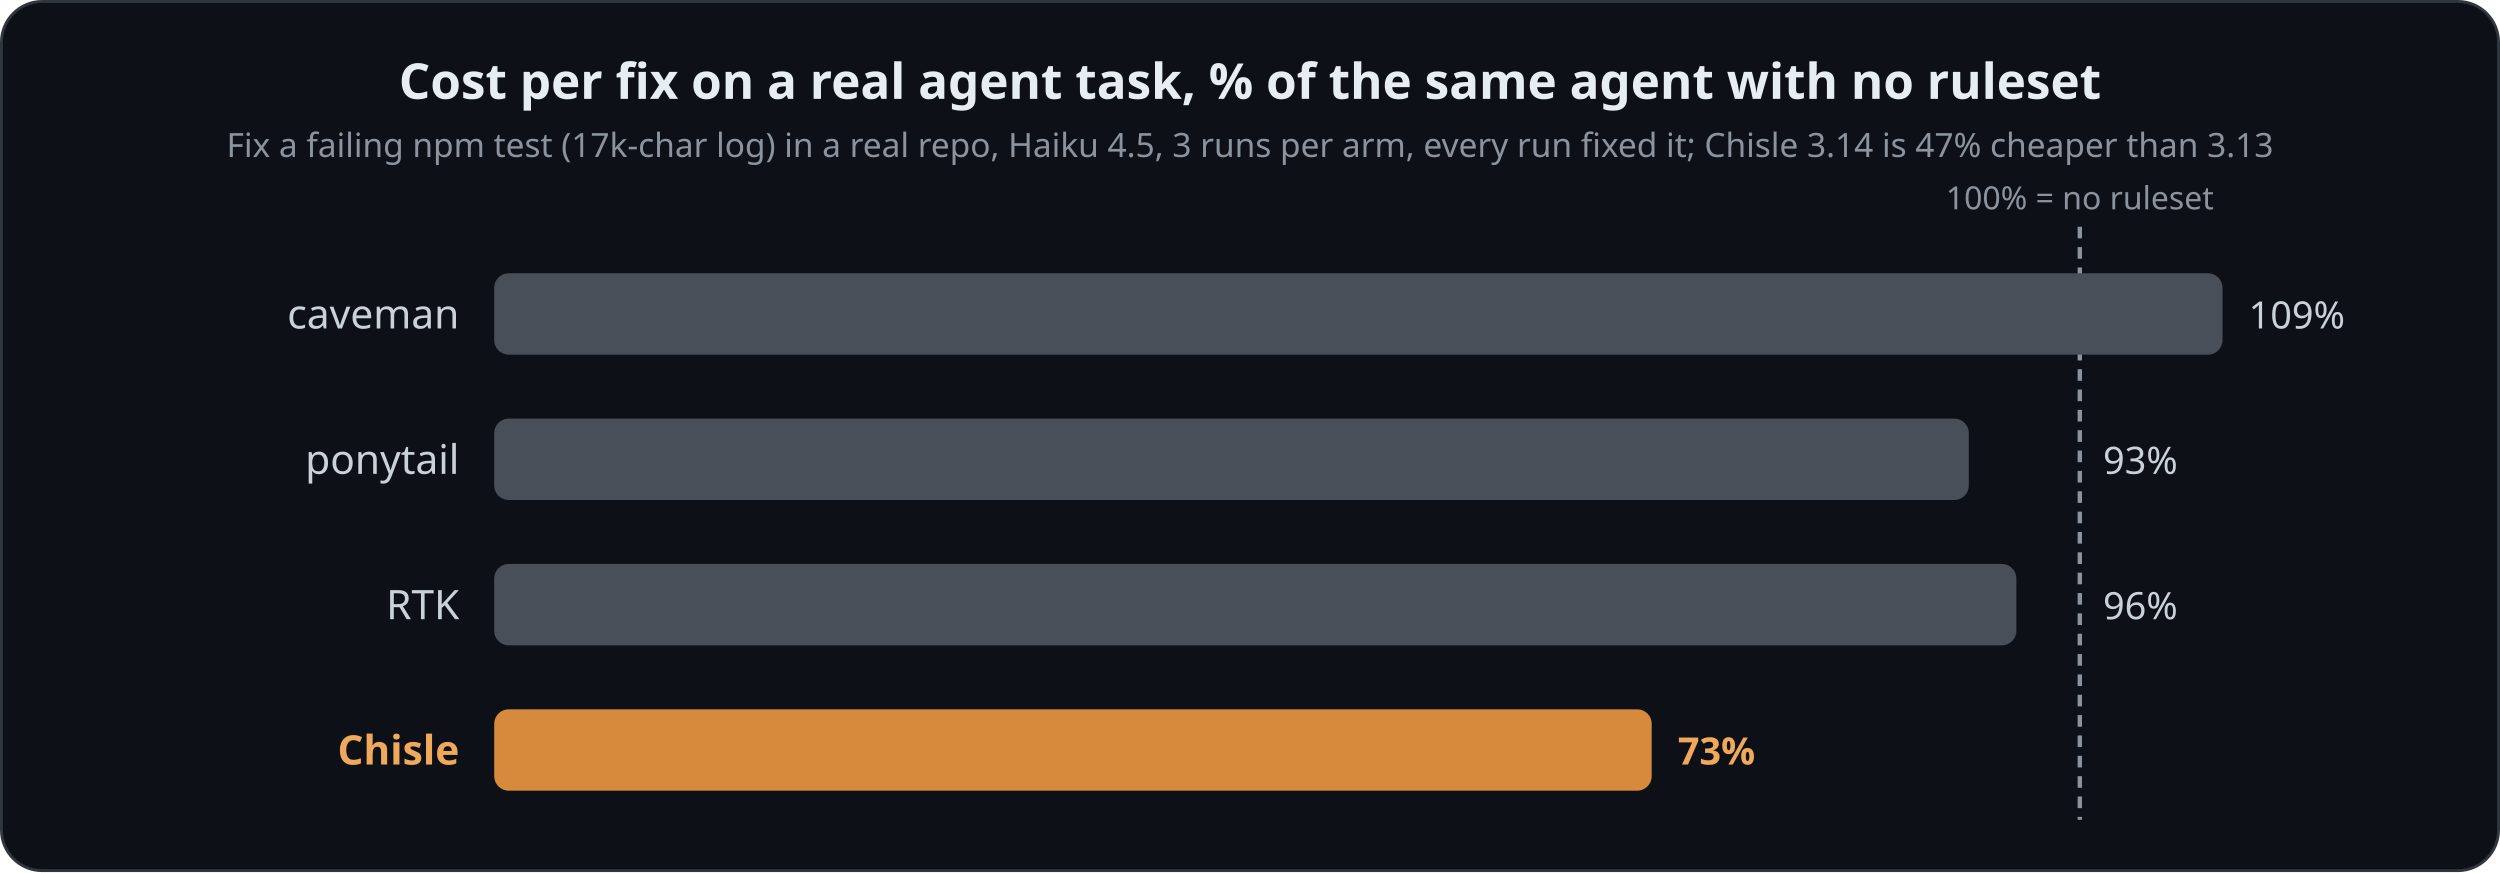
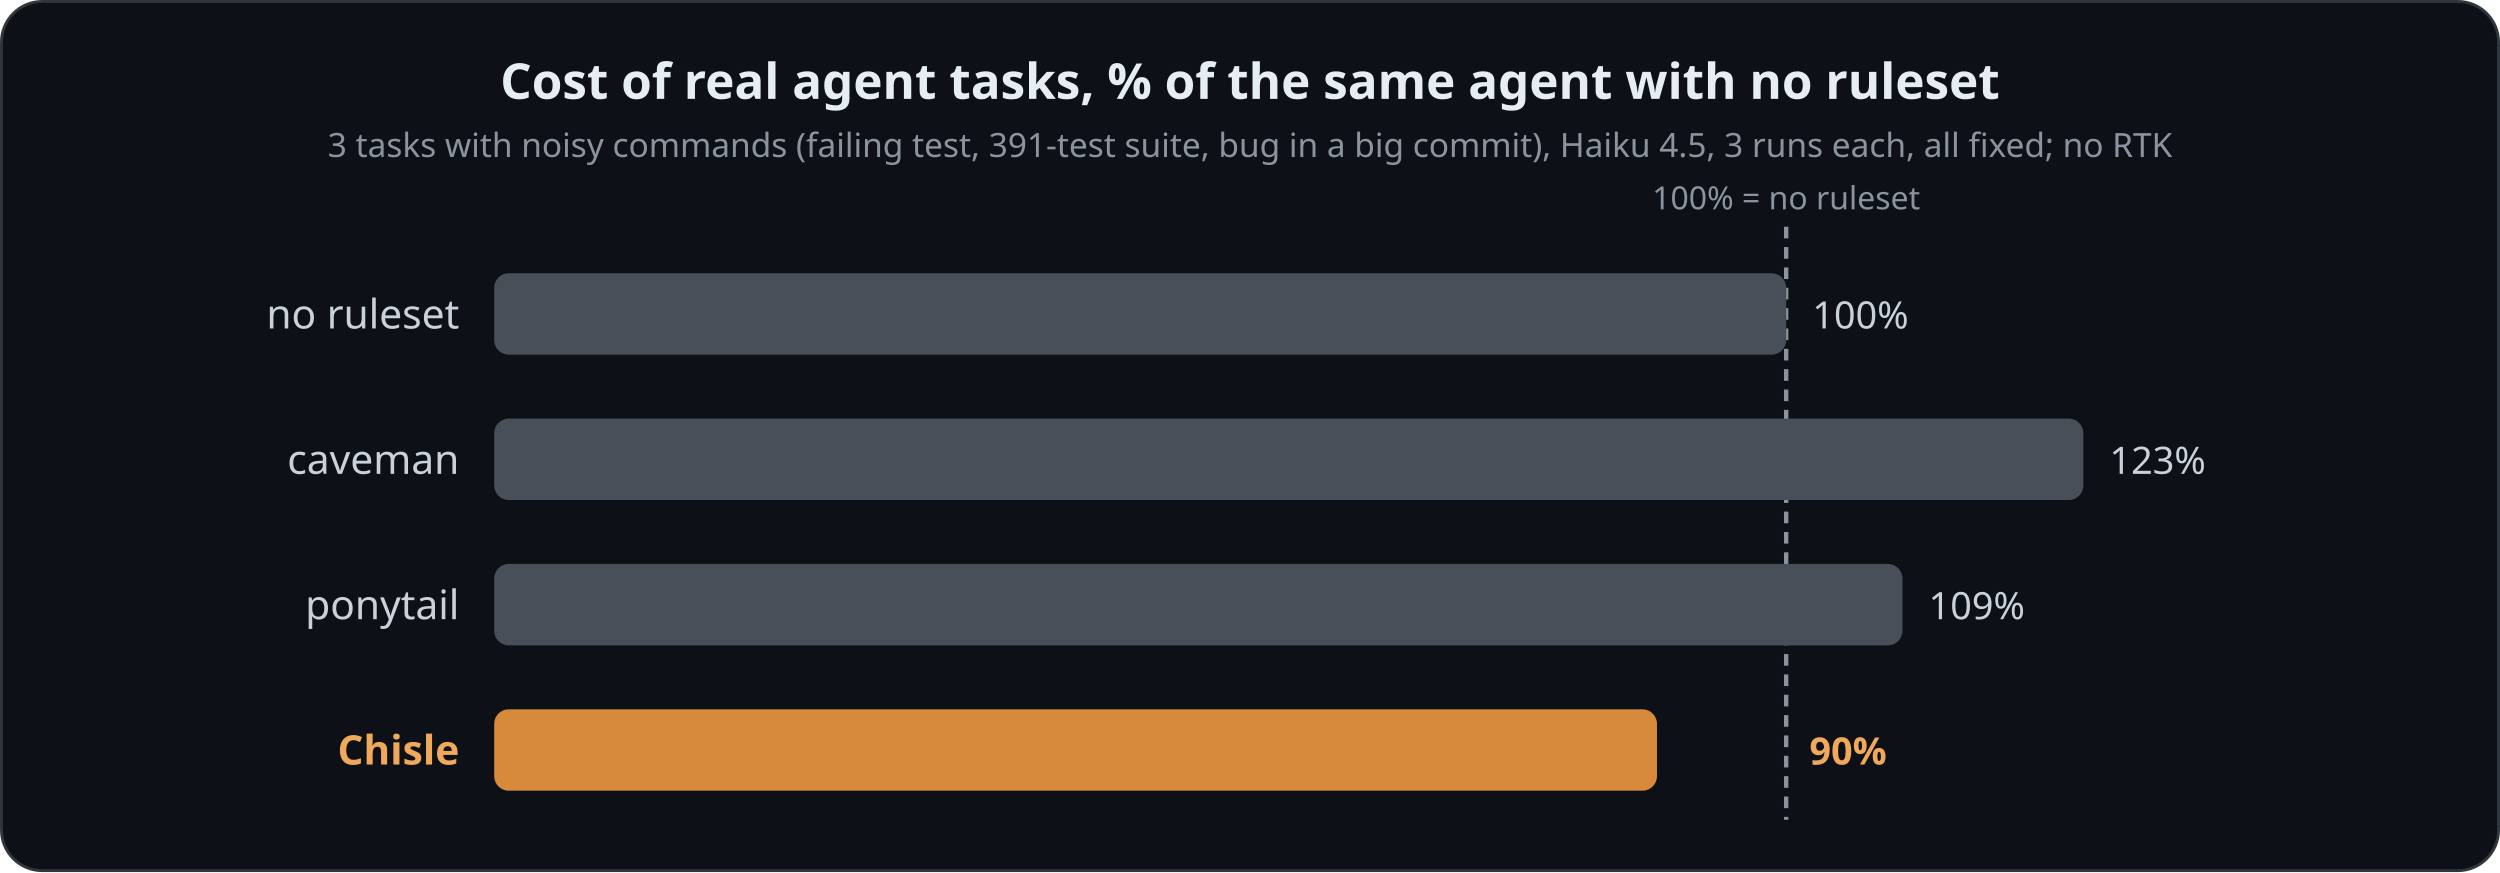
- <svg xmlns="http://www.w3.org/2000/svg" width="860" height="300" viewBox="0 0 860 300" font-family="-apple-system,BlinkMacSystemFont,'Segoe UI','Noto Sans',Helvetica,Arial,sans-serif" role="img" aria-label="Cost per fix on a real agent task, fixing a failing npm test, as percent of the same agent with no ruleset. Chisle 3.14 is 47% cheaper than 3.13. caveman 109%, ponytail 93%, RTK 96%, Chisle 73%.">
+ <svg xmlns="http://www.w3.org/2000/svg" width="860" height="300" viewBox="0 0 860 300" font-family="-apple-system,BlinkMacSystemFont,'Segoe UI','Noto Sans',Helvetica,Arial,sans-serif" role="img" aria-label="Total cost of 3 real agent tasks with noisy commands, as percent of the same agent with no ruleset, no RTK in any arm. no ruleset 100%, caveman 123%, ponytail 109%, Chisle 90%.">
  <rect x="0.5" y="0.5" width="859" height="299" rx="14" fill="#0d1117" stroke="#30363d" />
-   <text x="430" y="34" font-size="17" font-weight="700" fill="#e6edf3" text-anchor="middle">Cost per fix on a real agent task, % of the same agent with no ruleset</text>
-   <text x="430" y="54" font-size="11.5" fill="#8b949e" text-anchor="middle">Fix a failing npm test (17k-char log) in a real repo, Haiku 4.5, 3 runs per arm, every run fixed it; Chisle 3.14 is 47% cheaper than 3.13</text>
-   <line x1="715.455" y1="78" x2="715.455" y2="282" stroke="#8b949e" stroke-width="1.5" stroke-dasharray="4 3" />
-   <text x="715.455" y="72" font-size="11" fill="#8b949e" text-anchor="middle">100% = no ruleset</text>
-   <text x="158" y="113" font-size="14" fill="#c9d1d9" text-anchor="end">caveman</text>
-   <rect x="170" y="94" width="594.545" height="28" rx="5" fill="#484f58">
-     <animate attributeName="width" values="0;594.545" dur="0.9s" begin="0.00s" fill="freeze" calcMode="spline" keySplines="0.2 0.7 0.2 1" />
+   <text x="430" y="34" font-size="17" font-weight="700" fill="#e6edf3" text-anchor="middle">Cost of real agent tasks, % of the same agent with no ruleset</text>
+   <text x="430" y="54" font-size="11.5" fill="#8b949e" text-anchor="middle">3 tasks with noisy commands (failing test, 391-test suite, bug in a big commit), Haiku 4.5, 3 runs each, all fixed; no RTK</text>
+   <line x1="614.444" y1="78" x2="614.444" y2="282" stroke="#8b949e" stroke-width="1.5" stroke-dasharray="4 3" />
+   <text x="614.444" y="72" font-size="11" fill="#8b949e" text-anchor="middle">100% = no ruleset</text>
+   <text x="158" y="113" font-size="14" fill="#c9d1d9" text-anchor="end">no ruleset</text>
+   <rect x="170" y="94" width="444.444" height="28" rx="5" fill="#484f58">
+     <animate attributeName="width" values="0;444.444" dur="0.9s" begin="0.00s" fill="freeze" calcMode="spline" keySplines="0.2 0.7 0.2 1" />
  </rect>
-   <text x="773.545" y="113" font-size="13" fill="#c9d1d9">109%</text>
-   <text x="158" y="163" font-size="14" fill="#c9d1d9" text-anchor="end">ponytail</text>
-   <rect x="170" y="144" width="507.273" height="28" rx="5" fill="#484f58">
-     <animate attributeName="width" values="0;507.273" dur="0.9s" begin="0.12s" fill="freeze" calcMode="spline" keySplines="0.2 0.7 0.2 1" />
+   <text x="623.444" y="113" font-size="13" fill="#c9d1d9">100%</text>
+   <text x="158" y="163" font-size="14" fill="#c9d1d9" text-anchor="end">caveman</text>
+   <rect x="170" y="144" width="546.667" height="28" rx="5" fill="#484f58">
+     <animate attributeName="width" values="0;546.667" dur="0.9s" begin="0.12s" fill="freeze" calcMode="spline" keySplines="0.2 0.7 0.2 1" />
  </rect>
-   <text x="723.455" y="163" font-size="13" fill="#c9d1d9">93%</text>
-   <text x="158" y="213" font-size="14" fill="#c9d1d9" text-anchor="end">RTK</text>
-   <rect x="170" y="194" width="523.636" height="28" rx="5" fill="#484f58">
-     <animate attributeName="width" values="0;523.636" dur="0.9s" begin="0.24s" fill="freeze" calcMode="spline" keySplines="0.2 0.7 0.2 1" />
+   <text x="725.667" y="163" font-size="13" fill="#c9d1d9">123%</text>
+   <text x="158" y="213" font-size="14" fill="#c9d1d9" text-anchor="end">ponytail</text>
+   <rect x="170" y="194" width="484.444" height="28" rx="5" fill="#484f58">
+     <animate attributeName="width" values="0;484.444" dur="0.9s" begin="0.24s" fill="freeze" calcMode="spline" keySplines="0.2 0.7 0.2 1" />
  </rect>
-   <text x="723.455" y="213" font-size="13" fill="#c9d1d9">96%</text>
+   <text x="663.444" y="213" font-size="13" fill="#c9d1d9">109%</text>
  <text x="158" y="263" font-size="14" fill="#f0a85a" text-anchor="end" font-weight="700">Chisle</text>
-   <rect x="170" y="244" width="398.182" height="28" rx="5" fill="#d78a3c">
-     <animate attributeName="width" values="0;398.182" dur="0.9s" begin="0.36s" fill="freeze" calcMode="spline" keySplines="0.2 0.7 0.2 1" />
+   <rect x="170" y="244" width="400" height="28" rx="5" fill="#d78a3c">
+     <animate attributeName="width" values="0;400" dur="0.9s" begin="0.36s" fill="freeze" calcMode="spline" keySplines="0.2 0.7 0.2 1" />
  </rect>
-   <text x="577.182" y="263" font-size="13" fill="#f0a85a" font-weight="700">73%</text>
+   <text x="622.444" y="263" font-size="13" fill="#f0a85a" font-weight="700">90%</text>
</svg>
